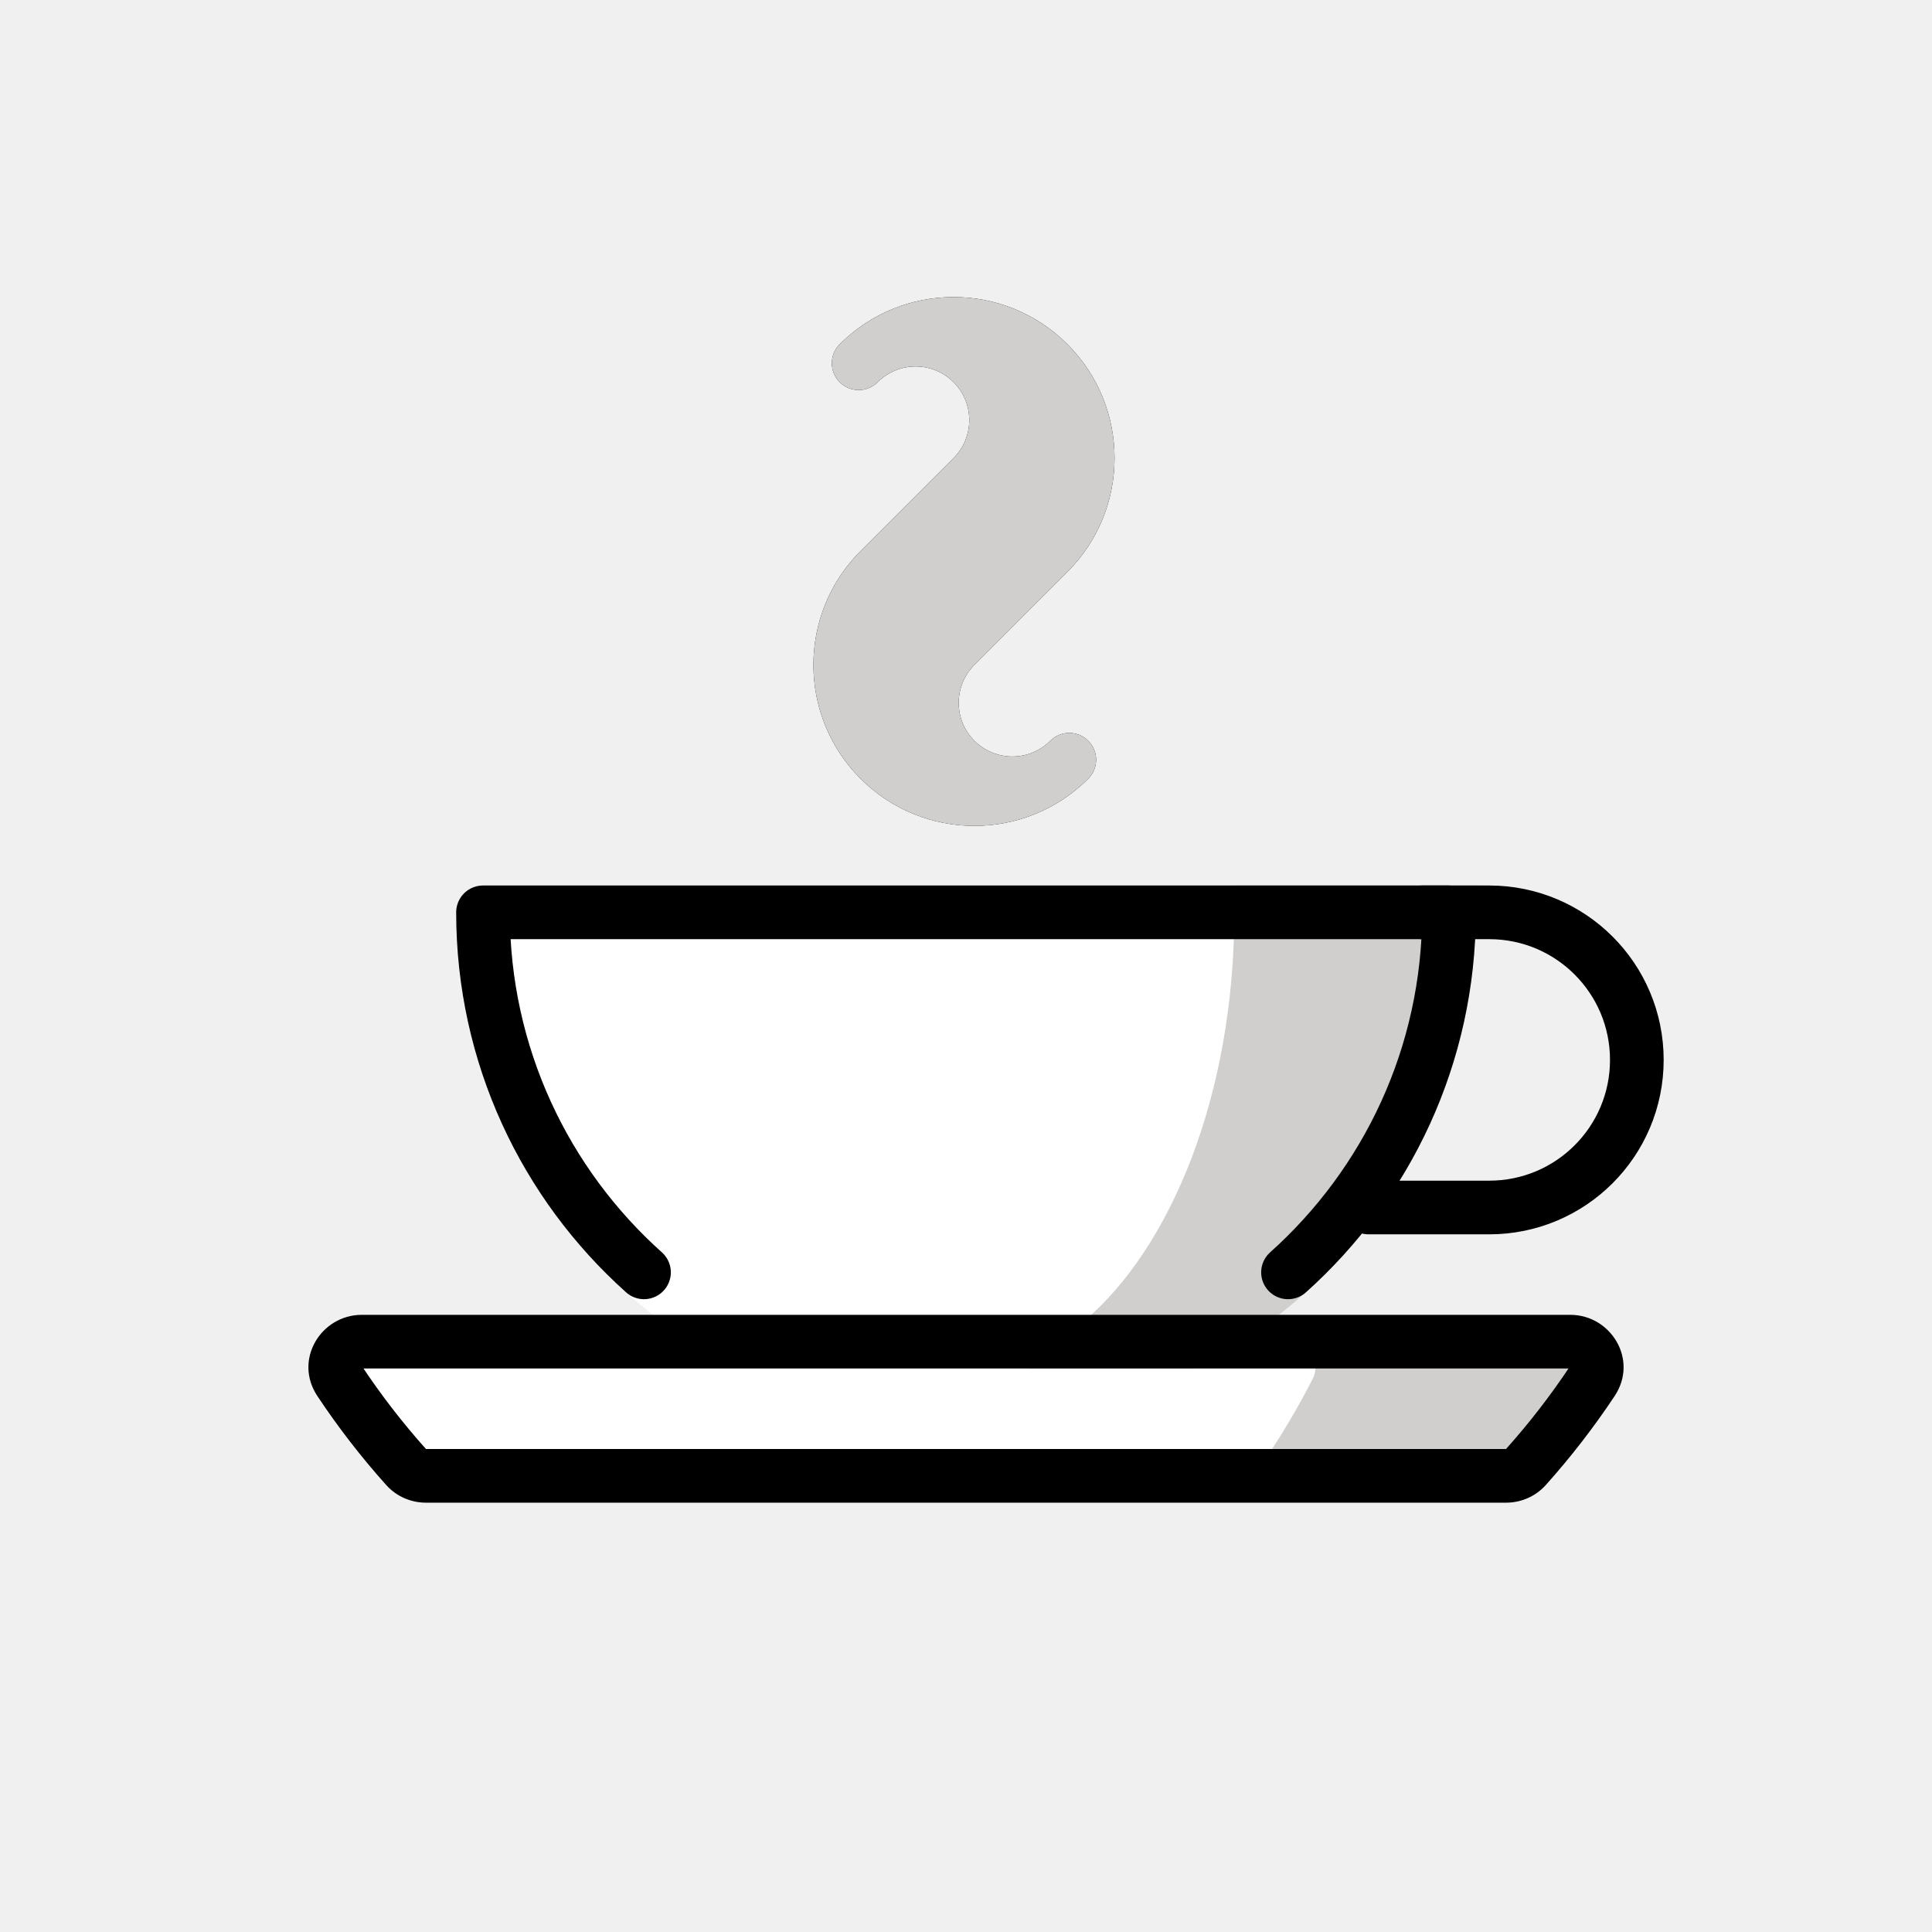
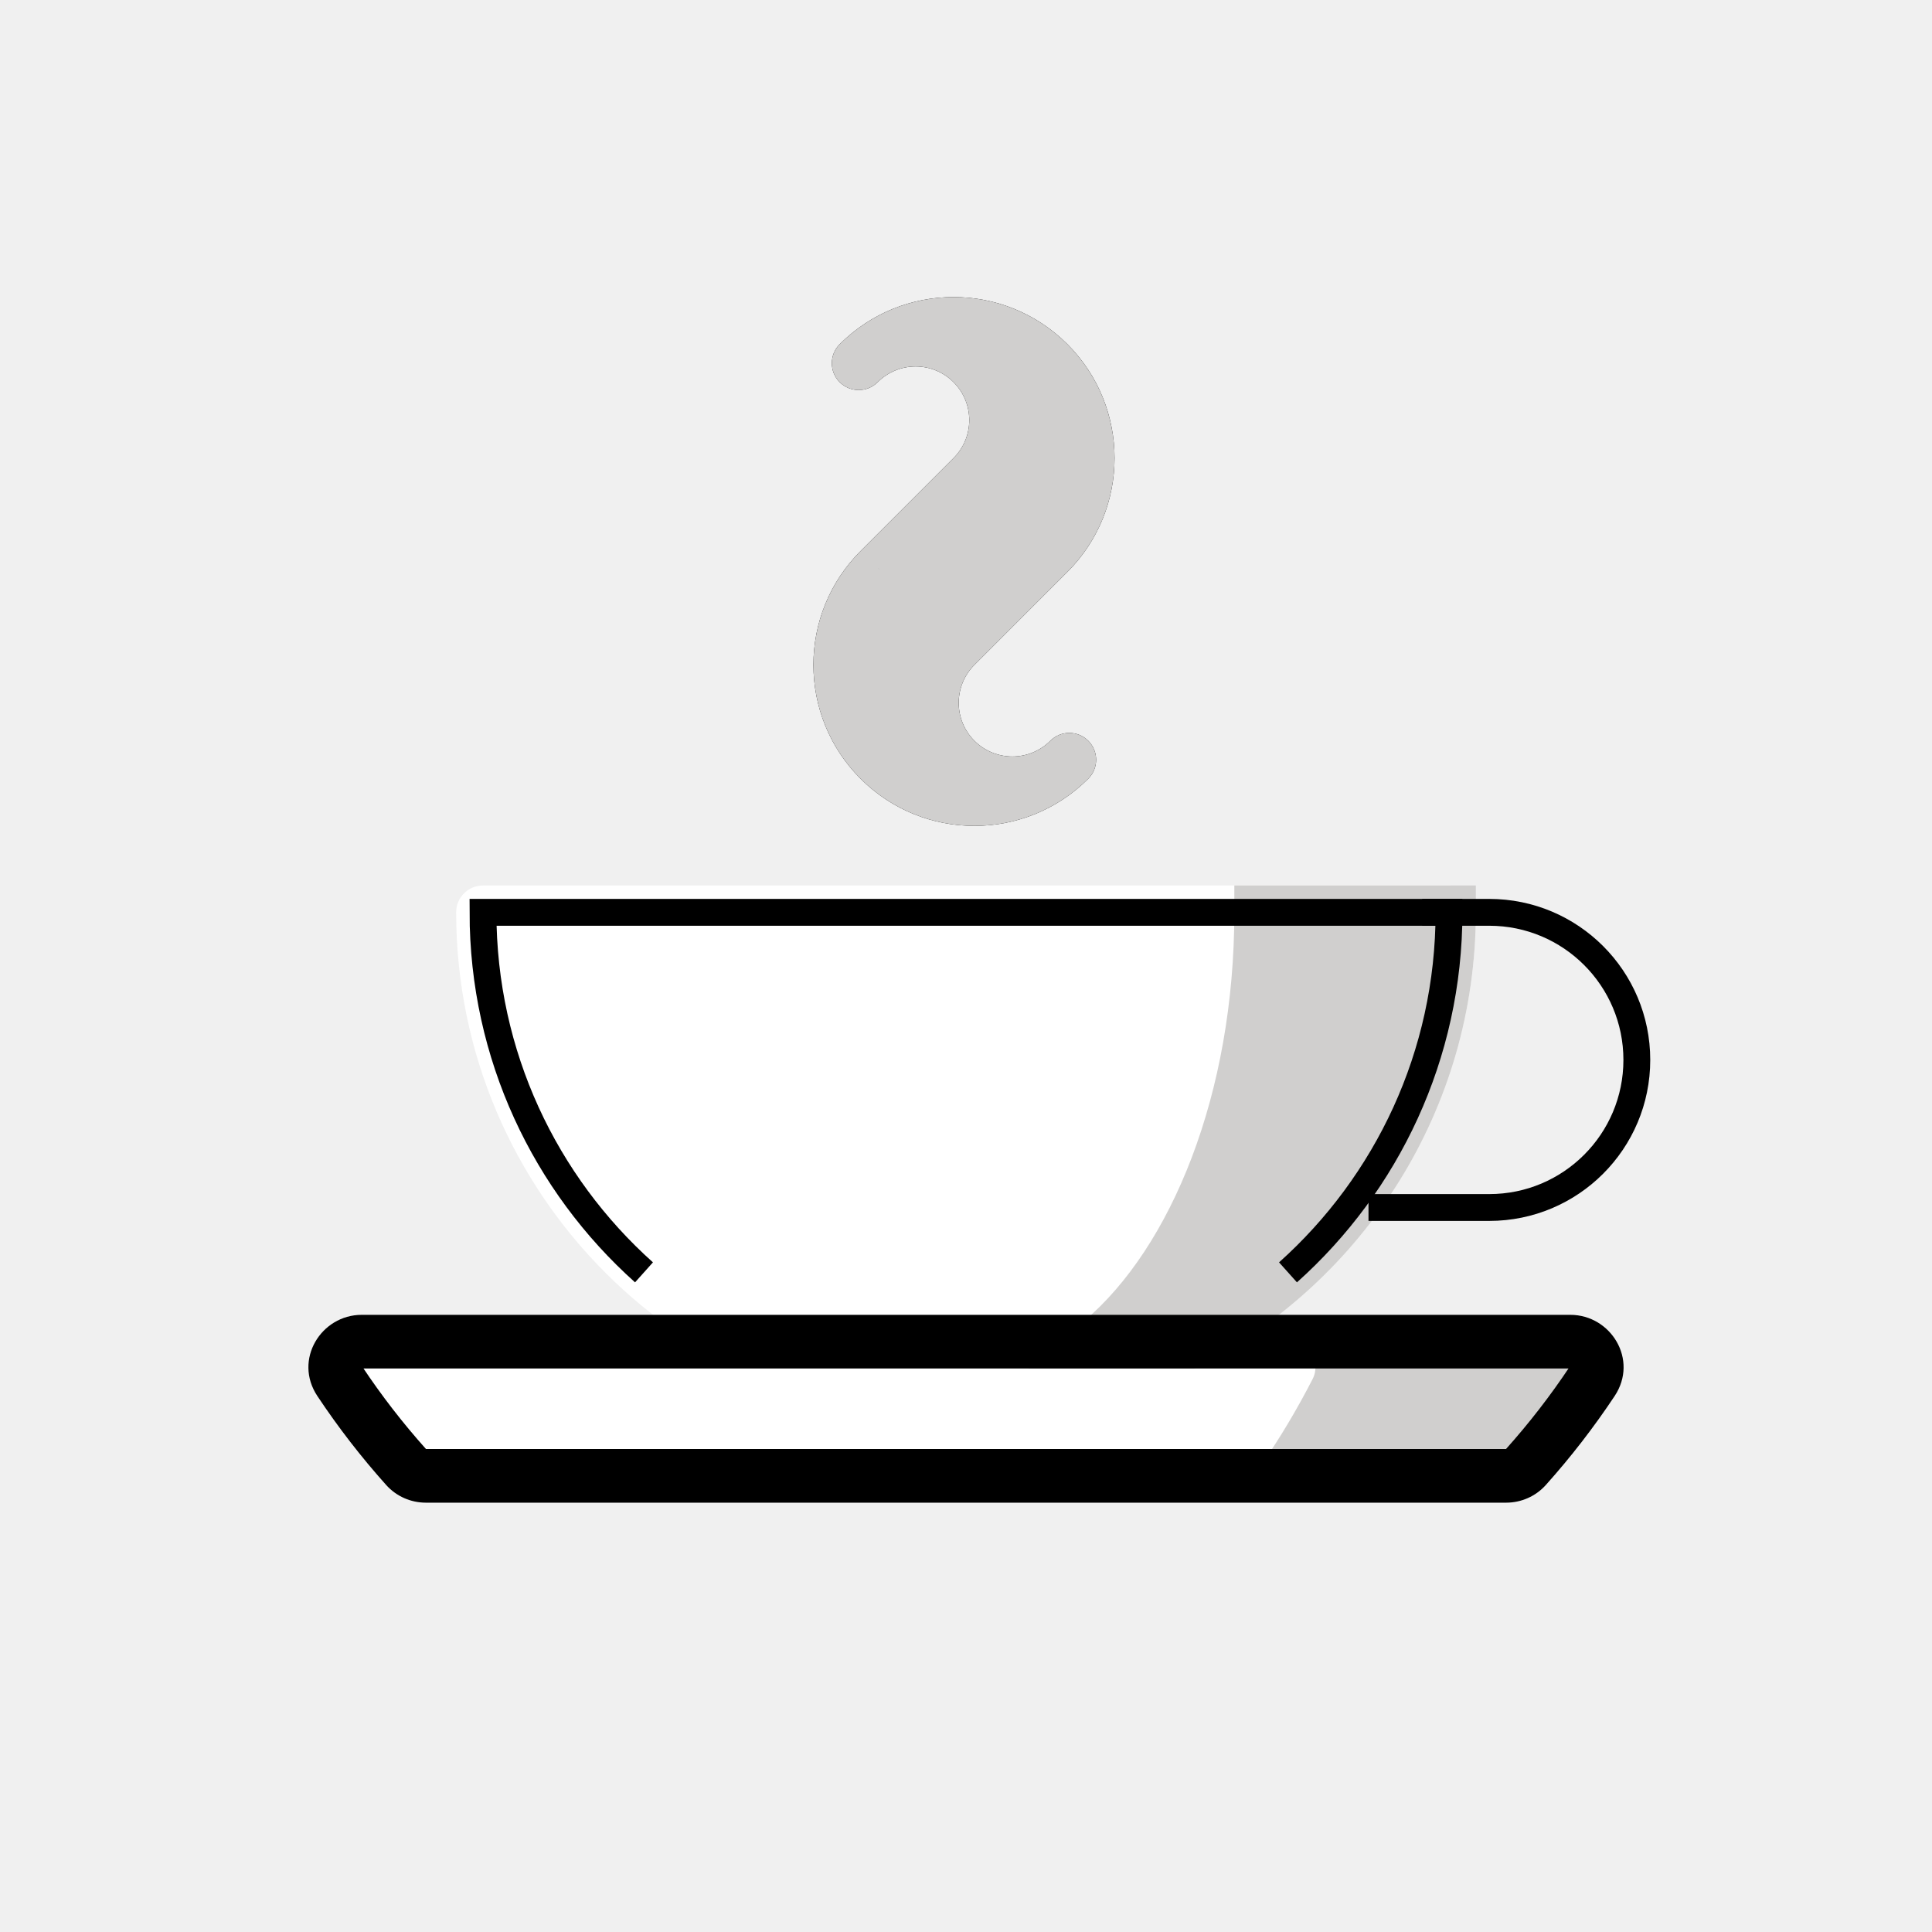
<svg xmlns="http://www.w3.org/2000/svg" id="emoji" viewBox="0 0 72 72">
  <g id="line-supplement">
    <path fill="#000" d="M39.06 20.618L38.355 19.909L38.353 19.911L39.06 20.618ZM39.071 13.536L38.364 14.243L39.071 13.536ZM31.293 12.828C30.903 13.219 30.903 13.852 31.293 14.243C31.684 14.633 32.317 14.633 32.708 14.243L31.293 12.828ZM36.243 13.536L35.536 14.243V14.243L36.243 13.536ZM36.243 17.778L35.536 17.071V17.071L36.243 17.778ZM32.79 21.232L33.494 21.941L33.497 21.939L32.79 21.232ZM32.778 21.243L33.485 21.95L33.485 21.95L32.778 21.243ZM32.778 28.314L32.071 29.021L32.778 28.314ZM40.556 29.021C40.947 28.631 40.947 27.997 40.556 27.607C40.166 27.216 39.533 27.216 39.142 27.607L40.556 29.021ZM35.607 28.314L36.314 27.607H36.314L35.607 28.314ZM35.607 24.071L36.314 24.779L35.607 24.071ZM39.765 21.327C39.769 21.323 39.774 21.318 39.779 21.314L38.364 19.899C38.361 19.902 38.358 19.905 38.355 19.909L39.765 21.327ZM39.779 21.314C42.122 18.971 42.122 15.171 39.779 12.828L38.364 14.243C39.926 15.805 39.926 18.337 38.364 19.899L39.779 21.314ZM39.779 12.828C37.435 10.485 33.636 10.485 31.293 12.828L32.708 14.243C34.27 12.681 36.802 12.681 38.364 14.243L39.779 12.828ZM32.708 14.243C33.489 13.462 34.755 13.462 35.536 14.243L36.95 12.828C35.388 11.266 32.855 11.266 31.293 12.828L32.708 14.243ZM35.536 14.243C36.317 15.024 36.317 16.29 35.536 17.071L36.95 18.485C38.512 16.923 38.512 14.39 36.95 12.828L35.536 14.243ZM35.536 17.071L32.083 20.524L33.497 21.939L36.95 18.485L35.536 17.071ZM32.085 20.522C32.08 20.527 32.076 20.531 32.071 20.536L33.485 21.95C33.488 21.947 33.491 21.944 33.494 21.941L32.085 20.522ZM32.071 20.536C29.728 22.879 29.728 26.678 32.071 29.021L33.485 27.607C31.923 26.045 31.923 23.512 33.485 21.95L32.071 20.536ZM32.071 29.021C34.414 31.364 38.213 31.364 40.556 29.021L39.142 27.607C37.58 29.169 35.047 29.169 33.485 27.607L32.071 29.021ZM39.142 27.607C38.361 28.388 37.095 28.388 36.314 27.607L34.9 29.021C36.462 30.583 38.994 30.583 40.556 29.021L39.142 27.607ZM36.314 27.607C35.533 26.826 35.533 25.559 36.314 24.779L34.9 23.364C33.337 24.926 33.337 27.459 34.9 29.021L36.314 27.607ZM36.314 24.779L39.767 21.325L38.353 19.911L34.9 23.364L36.314 24.779Z" />
  </g>
  <g id="color">
    <g>
      <path fill="#fff" fill-rule="evenodd" d="M36 52C45.941 52 54 43.941 54 34H18C18 43.941 26.059 52 36 52Z" clip-rule="evenodd" />
      <path fill="#fff" d="M54 34H55C55 33.448 54.552 33 54 33V34ZM18 34V33C17.448 33 17 33.448 17 34H18ZM53 34C53 43.389 45.389 51 36 51V53C46.493 53 55 44.493 55 34H53ZM18 35H54V33H18V35ZM36 51C26.611 51 19 43.389 19 34H17C17 44.493 25.507 53 36 53V51Z" />
    </g>
    <path fill="#fff" fill-rule="evenodd" d="M15.87 55C15.591 55 15.325 54.884 15.138 54.676C14.238 53.671 13.409 52.601 12.66 51.473C12.234 50.831 12.709 50 13.48 50H58.52C59.291 50 59.766 50.831 59.34 51.473C58.591 52.601 57.762 53.671 56.861 54.676C56.675 54.884 56.408 55 56.13 55H15.87Z" clip-rule="evenodd" />
    <path fill="#D0CFCE" fill-rule="evenodd" d="M48.04 50C48.765 50 49.247 50.748 48.917 51.393C48.342 52.514 47.707 53.579 47.017 54.58C46.834 54.846 46.531 55 46.209 55H56.13C56.408 55 56.675 54.884 56.861 54.676C57.762 53.671 58.591 52.601 59.34 51.473C59.766 50.831 59.291 50 58.52 50H48.04Z" clip-rule="evenodd" />
    <g>
      <path fill="#D0CFCE" fill-rule="evenodd" d="M44.254 50C50.043 47.008 54 40.966 54 34H47C47 40.966 44.582 47.008 41.044 50H44.254Z" clip-rule="evenodd" />
      <path fill="#D0CFCE" d="M54 34H55V33H54V34ZM44.254 50V51H44.498L44.714 50.888L44.254 50ZM47 34V33H46V34H47ZM41.044 50L40.398 49.236L38.314 51H41.044V50ZM53 34C53 40.577 49.265 46.284 43.795 49.112L44.714 50.888C50.821 47.731 55 41.354 55 34H53ZM47 35H54V33H47V35ZM41.69 50.764C45.526 47.519 48 41.147 48 34H46C46 40.784 43.638 46.496 40.398 49.236L41.69 50.764ZM44.254 49H41.044V51H44.254V49Z" />
    </g>
    <g>
      <path fill="#D0CFCE" fill-rule="evenodd" d="M39.06 20.618C39.064 20.614 39.068 20.61 39.071 20.607C41.024 18.654 41.024 15.488 39.071 13.536C37.119 11.583 33.953 11.583 32 13.536C33.172 12.364 35.071 12.364 36.243 13.536C37.415 14.707 37.415 16.607 36.243 17.778L32.79 21.232C32.786 21.235 32.782 21.239 32.778 21.243C30.826 23.196 30.826 26.361 32.778 28.314C34.731 30.267 37.897 30.267 39.849 28.314C38.678 29.486 36.778 29.486 35.607 28.314C34.435 27.142 34.435 25.243 35.607 24.071L39.06 20.618Z" clip-rule="evenodd" />
      <path fill="#D0CFCE" d="M39.06 20.618L38.355 19.909L38.353 19.911L39.06 20.618ZM39.071 13.536L38.364 14.243L39.071 13.536ZM31.293 12.828C30.903 13.219 30.903 13.852 31.293 14.243C31.684 14.633 32.317 14.633 32.708 14.243L31.293 12.828ZM36.243 13.536L35.536 14.243V14.243L36.243 13.536ZM36.243 17.778L35.536 17.071V17.071L36.243 17.778ZM32.79 21.232L33.494 21.941L33.497 21.939L32.79 21.232ZM32.778 21.243L33.485 21.95L33.485 21.95L32.778 21.243ZM32.778 28.314L32.071 29.021L32.778 28.314ZM40.556 29.021C40.947 28.631 40.947 27.997 40.556 27.607C40.166 27.216 39.533 27.216 39.142 27.607L40.556 29.021ZM35.607 28.314L36.314 27.607H36.314L35.607 28.314ZM35.607 24.071L36.314 24.779L35.607 24.071ZM39.765 21.327C39.769 21.323 39.774 21.318 39.779 21.314L38.364 19.899C38.361 19.902 38.358 19.906 38.355 19.909L39.765 21.327ZM39.779 21.314C42.122 18.971 42.122 15.172 39.779 12.828L38.364 14.243C39.926 15.805 39.926 18.337 38.364 19.899L39.779 21.314ZM39.779 12.828C37.435 10.485 33.636 10.485 31.293 12.828L32.708 14.243C34.27 12.681 36.802 12.681 38.364 14.243L39.779 12.828ZM32.708 14.243C33.489 13.462 34.755 13.462 35.536 14.243L36.95 12.828C35.388 11.266 32.855 11.266 31.293 12.828L32.708 14.243ZM35.536 14.243C36.317 15.024 36.317 16.29 35.536 17.071L36.95 18.485C38.512 16.923 38.512 14.39 36.95 12.828L35.536 14.243ZM35.536 17.071L32.083 20.524L33.497 21.939L36.95 18.485L35.536 17.071ZM32.085 20.522C32.08 20.527 32.076 20.531 32.071 20.536L33.485 21.95C33.488 21.947 33.491 21.944 33.494 21.941L32.085 20.522ZM32.071 20.536C29.728 22.879 29.728 26.678 32.071 29.021L33.485 27.607C31.923 26.045 31.923 23.512 33.485 21.95L32.071 20.536ZM32.071 29.021C34.414 31.364 38.213 31.364 40.556 29.021L39.142 27.607C37.58 29.169 35.047 29.169 33.485 27.607L32.071 29.021ZM39.142 27.607C38.361 28.388 37.095 28.388 36.314 27.607L34.9 29.021C36.462 30.583 38.994 30.583 40.556 29.021L39.142 27.607ZM36.314 27.607C35.533 26.826 35.533 25.559 36.314 24.779L34.9 23.364C33.337 24.926 33.337 27.459 34.9 29.021L36.314 27.607ZM36.314 24.779L39.767 21.325L38.353 19.911L34.9 23.364L36.314 24.779Z" />
    </g>
  </g>
  <g id="line">
-     <path fill="none" stroke="#000" stroke-linecap="round" stroke-linejoin="round" stroke-width="2" d="M24 47.417C20.317 44.121 18 39.331 18 34H54C54 39.331 51.682 44.121 48 47.417" />
+     <path fill="none" stroke="#000" strokeLinecap="round" strokeLinejoin="round" strokeWidth="2" d="M24 47.417C20.317 44.121 18 39.331 18 34H54C54 39.331 51.682 44.121 48 47.417" />
    <path fill="#000" d="M56.861 54.676L56.117 54.009L56.861 54.676ZM59.34 51.473L60.173 52.026L59.34 51.473ZM15.138 54.676L14.394 55.344L15.138 54.676ZM15.883 54.009C15.015 53.04 14.215 52.007 13.493 50.92L11.827 52.026C12.603 53.194 13.461 54.303 14.394 55.344L15.883 54.009ZM13.48 51H58.52V49H13.48V51ZM58.507 50.92C57.785 52.007 56.985 53.04 56.117 54.009L57.606 55.344C58.539 54.303 59.397 53.194 60.173 52.026L58.507 50.92ZM56.13 54H15.87V56H56.13V54ZM56.117 54.009C56.121 54.005 56.125 54.002 56.128 54.001C56.13 54 56.131 54 56.13 54V56C56.684 56 57.225 55.769 57.606 55.344L56.117 54.009ZM58.52 51C58.526 51 58.527 51.001 58.525 51C58.523 51 58.521 50.998 58.518 50.997C58.513 50.994 58.51 50.99 58.507 50.986C58.505 50.981 58.5 50.97 58.5 50.953C58.5 50.944 58.502 50.935 58.504 50.927C58.507 50.92 58.509 50.917 58.507 50.92L60.173 52.026C61.072 50.673 60.032 49 58.52 49V51ZM13.493 50.92C13.491 50.917 13.493 50.92 13.496 50.927C13.498 50.935 13.499 50.944 13.5 50.953C13.5 50.97 13.495 50.981 13.493 50.986C13.49 50.99 13.487 50.994 13.482 50.997C13.479 50.998 13.477 51 13.475 51C13.473 51.001 13.474 51 13.48 51V49C11.968 49 10.928 50.673 11.827 52.026L13.493 50.92ZM14.394 55.344C14.775 55.769 15.316 56 15.87 56V54C15.869 54 15.87 54 15.872 54.001C15.875 54.002 15.879 54.005 15.883 54.009L14.394 55.344Z" />
-     <path fill="none" stroke="#000" stroke-linecap="round" stroke-width="2" d="M51 45H55.5C58.538 45 61 42.538 61 39.5C61 36.462 58.538 34 55.5 34H53" />
+     <path fill="none" stroke="#000" strokeLinecap="round" strokeWidth="2" d="M51 45H55.5C58.538 45 61 42.538 61 39.5C61 36.462 58.538 34 55.5 34H53" />
  </g>
</svg>
